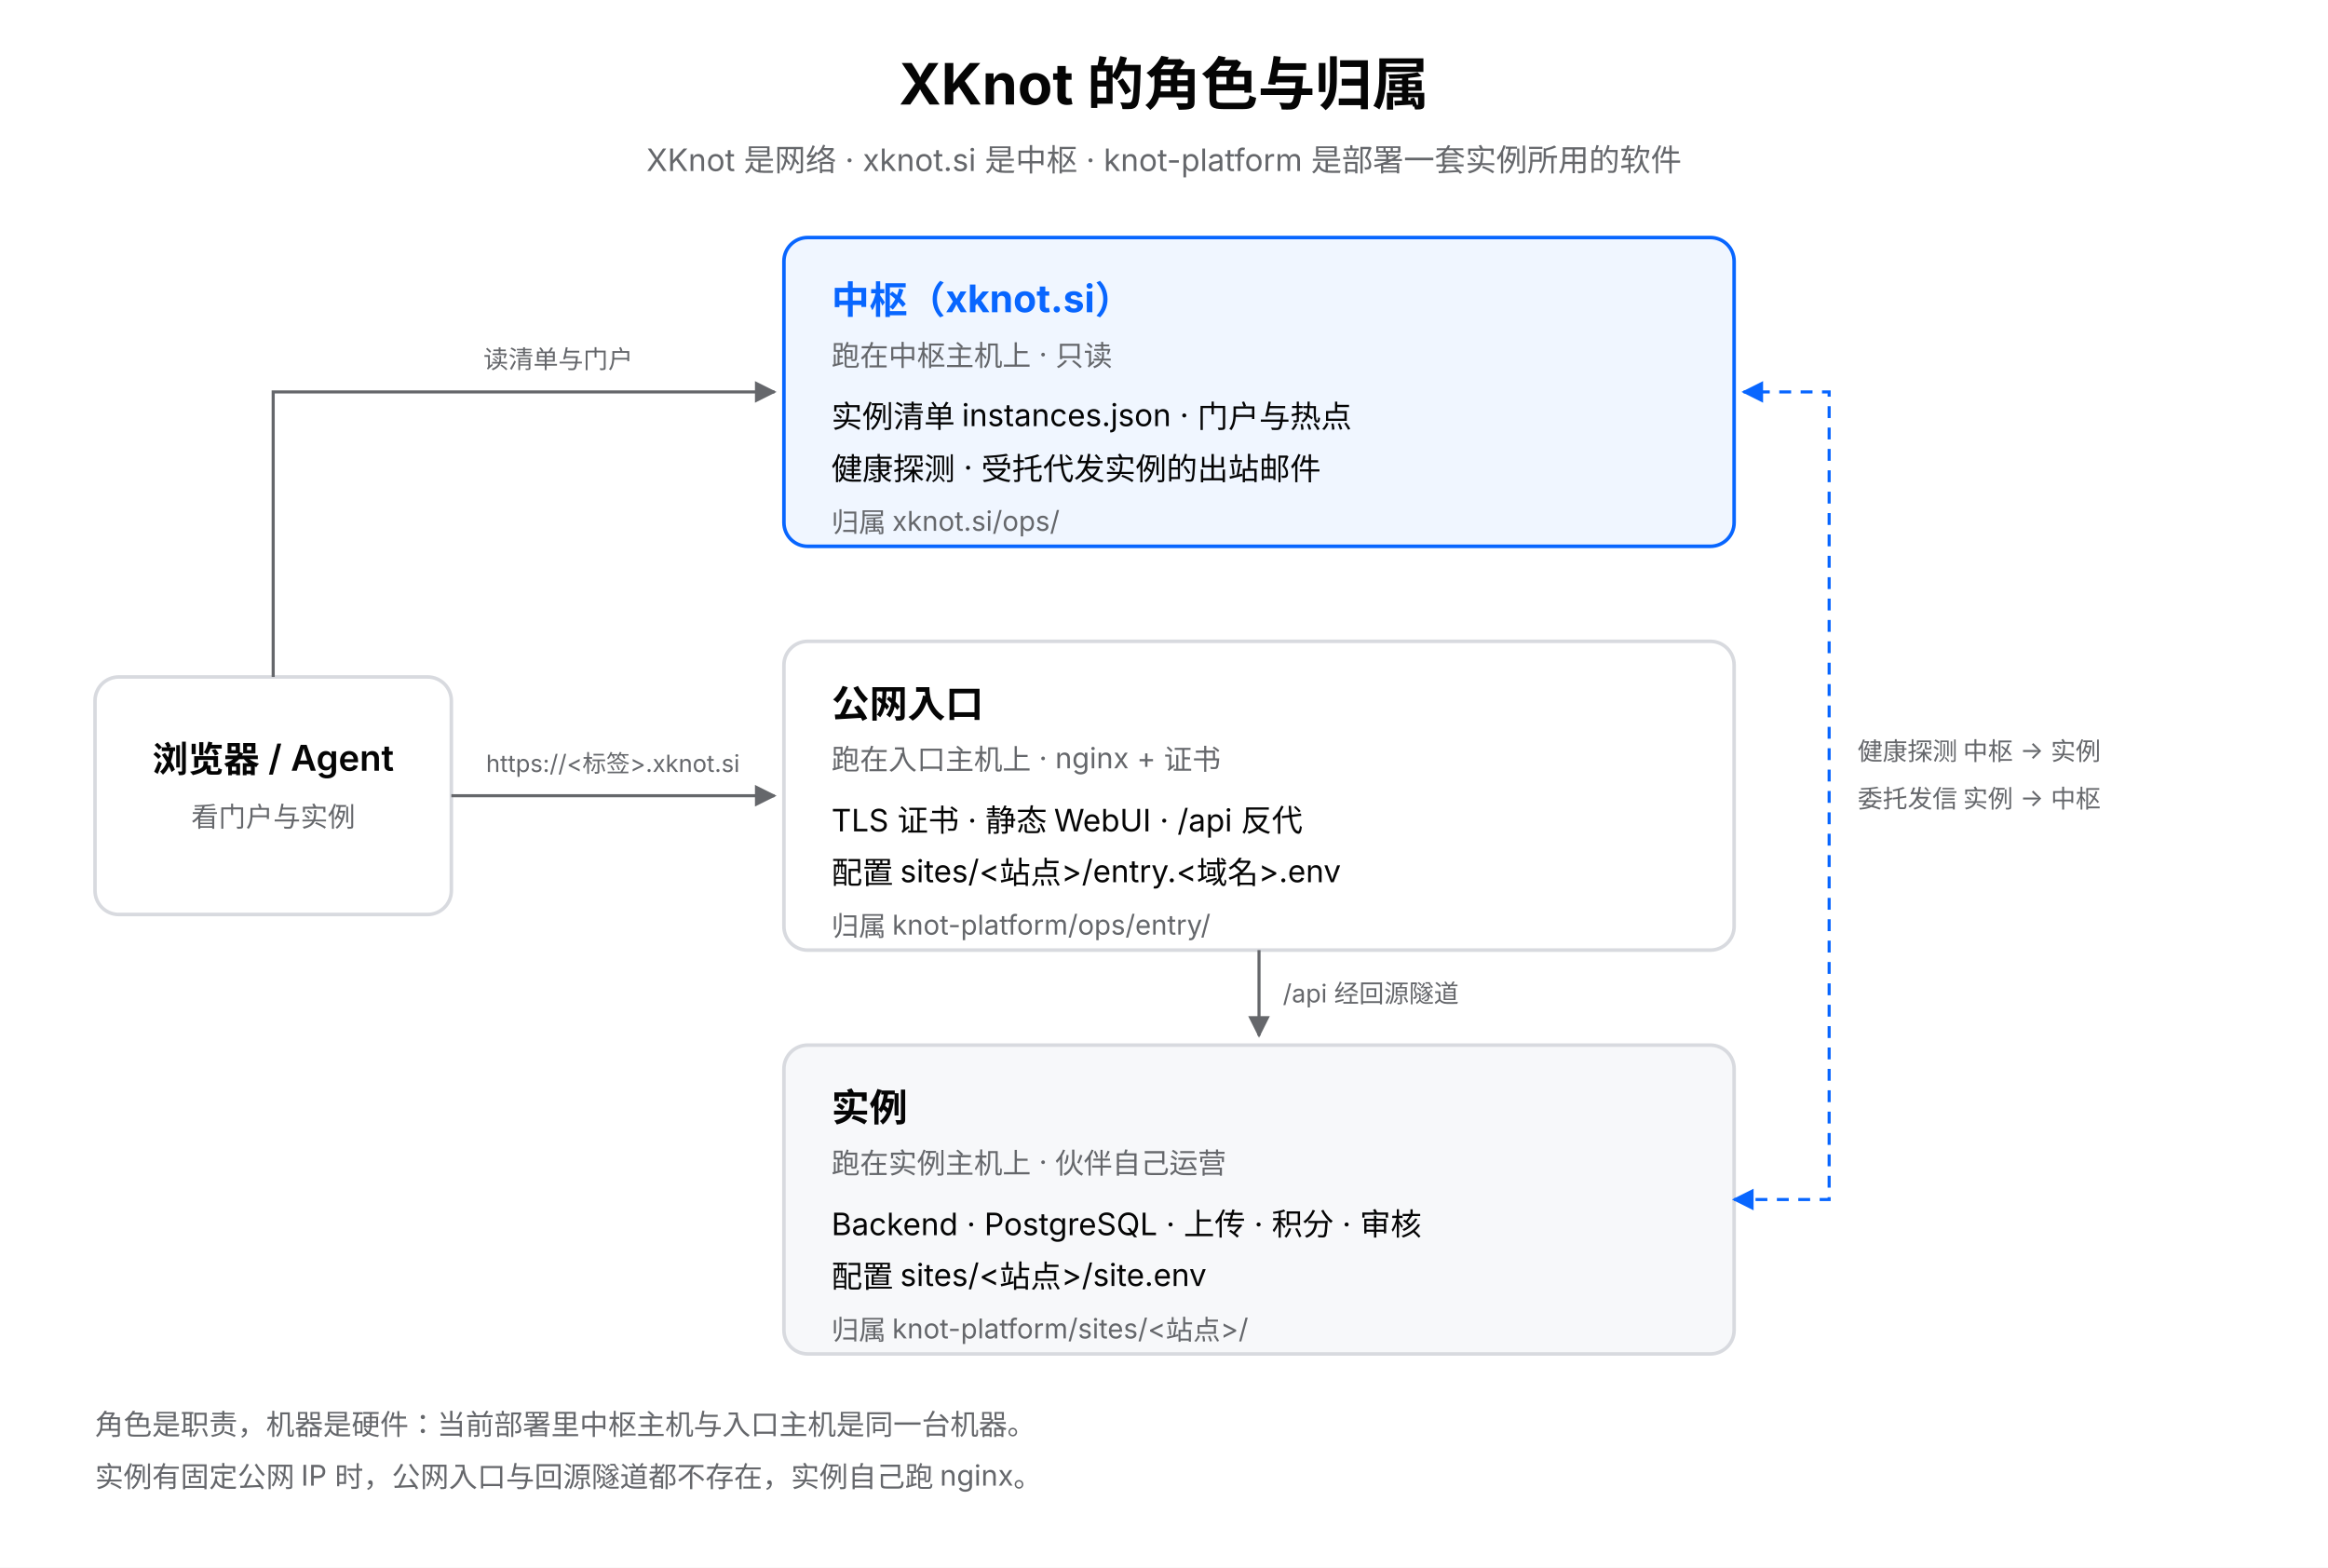
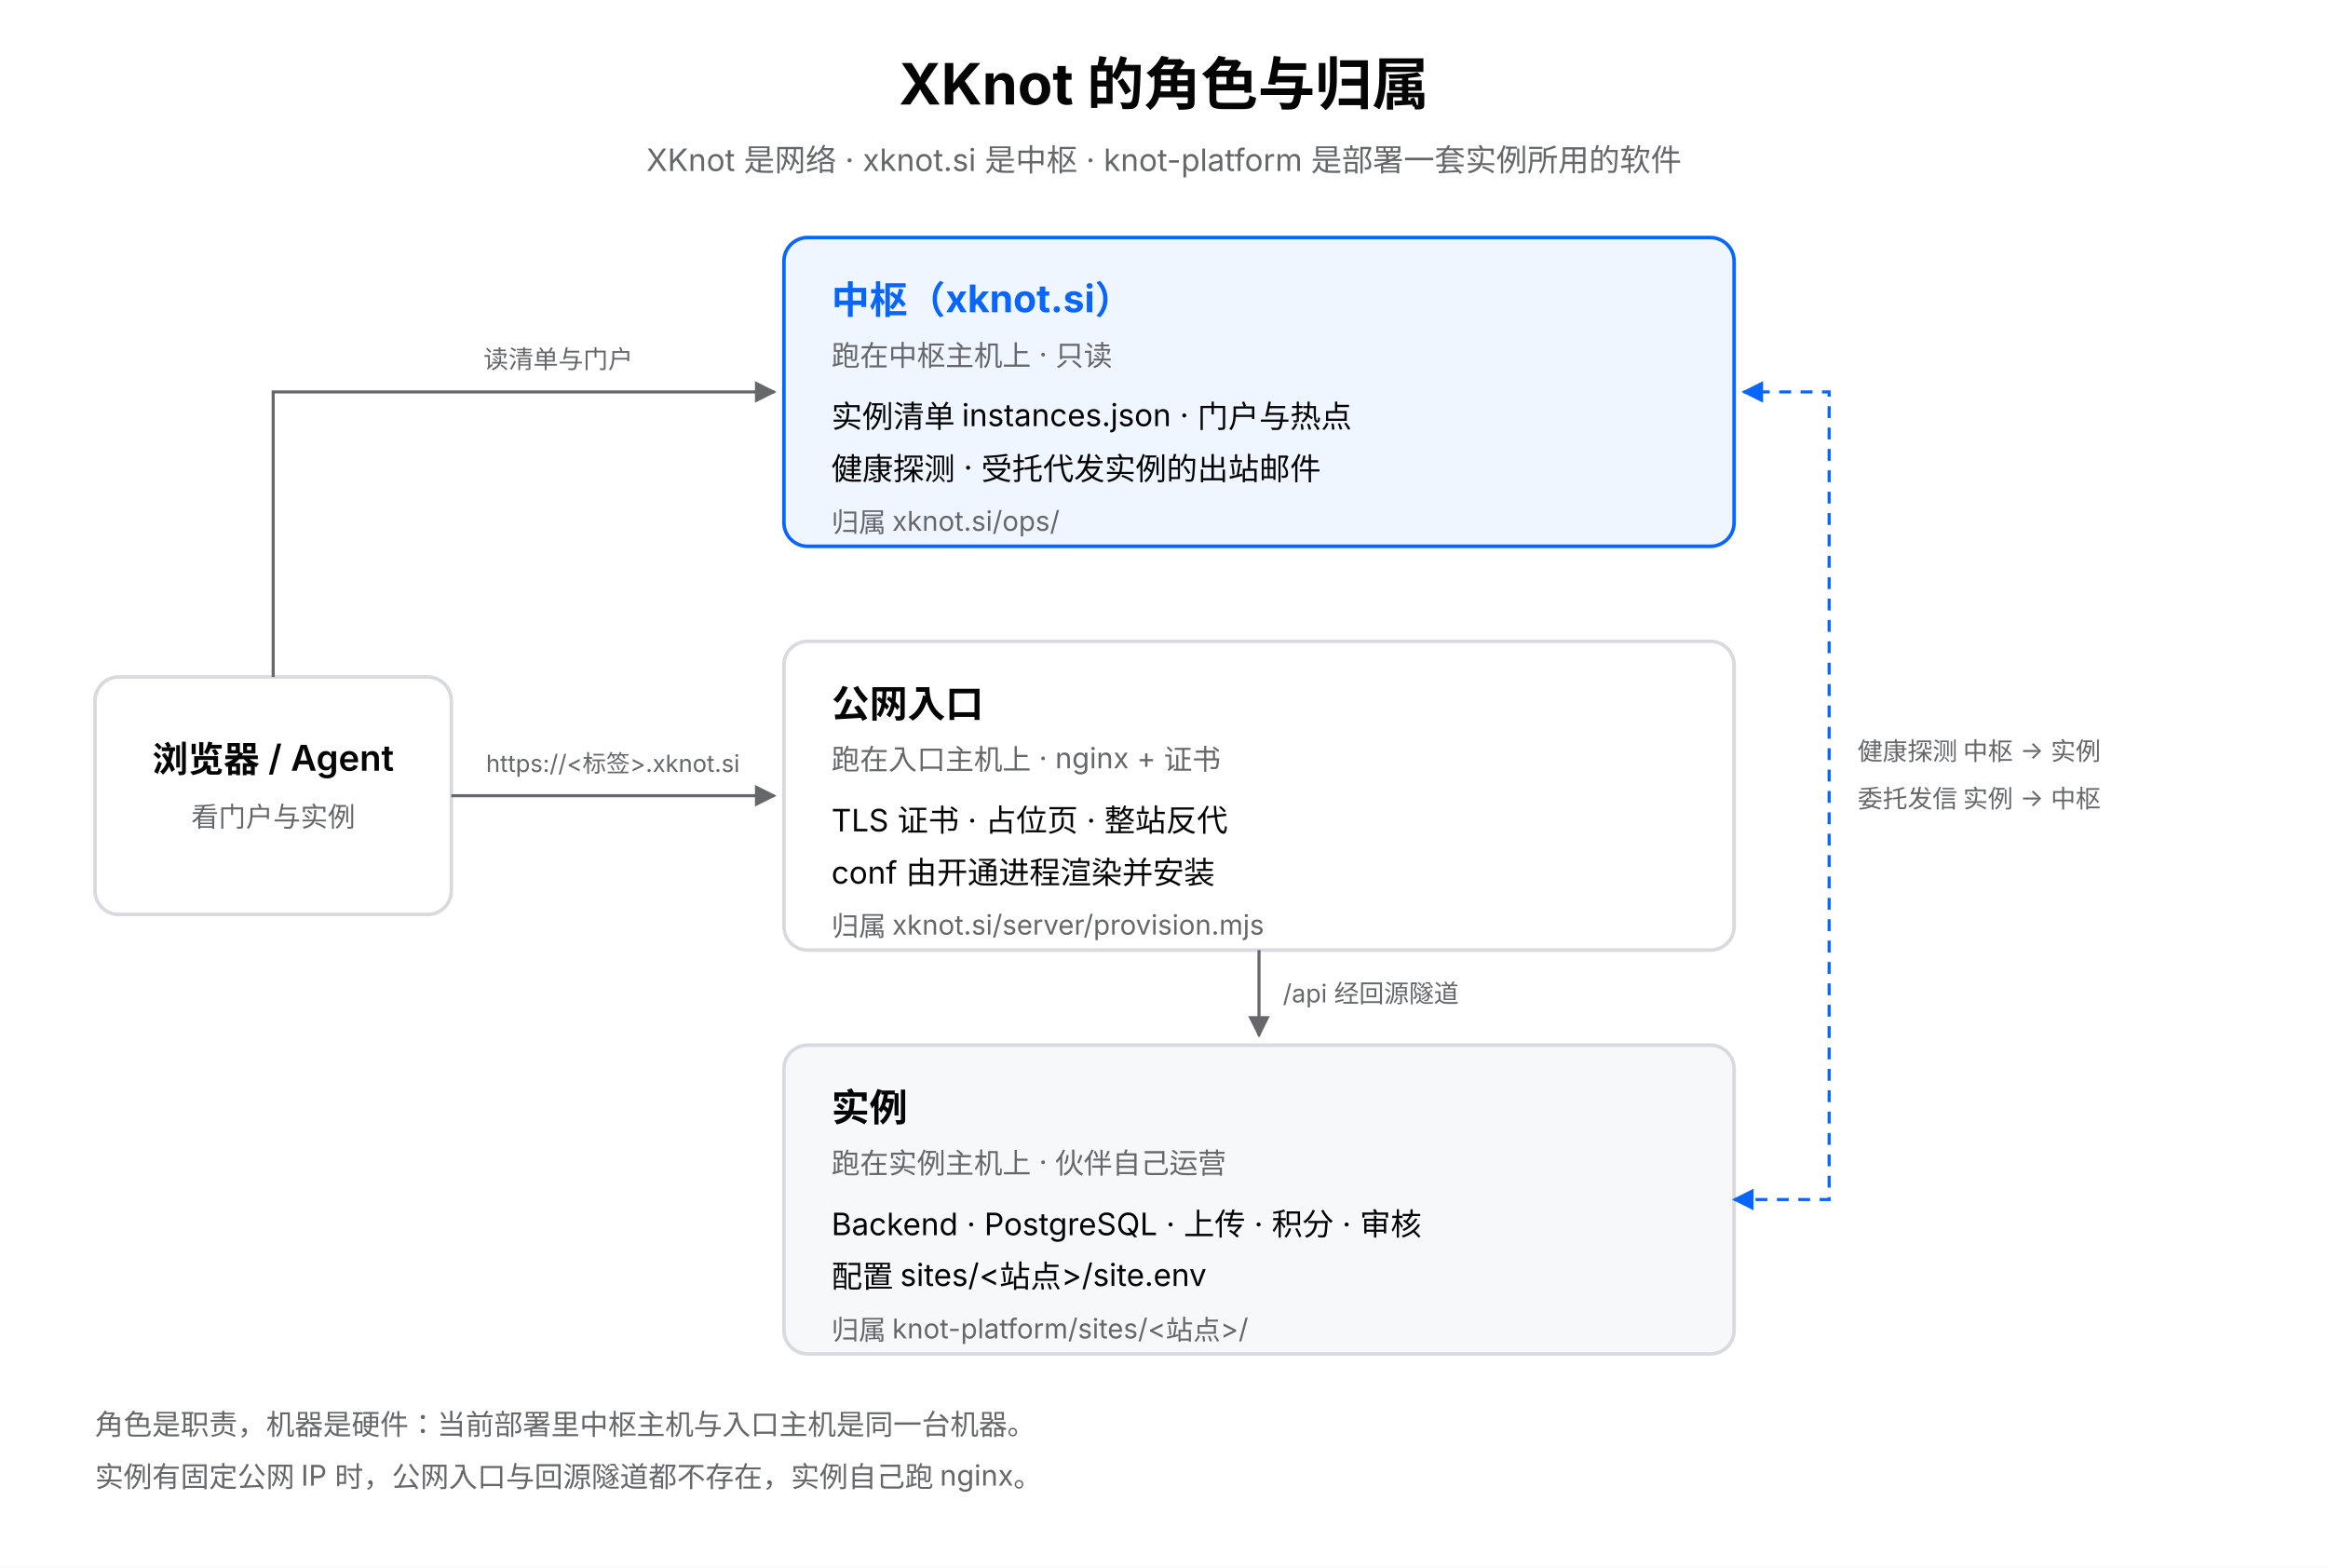
<svg xmlns="http://www.w3.org/2000/svg" width="980" height="660" viewBox="0 0 980 660" role="img" aria-label="XKnot roles and ownership">
  <rect width="980" height="660" fill="#FFFFFF" />
  <defs>
    <style>text { font-family: 'PingFang SC', 'Hiragino Sans GB', system-ui, -apple-system, sans-serif; }</style>
    <marker id="arrow" viewBox="0 0 10 10" refX="9" refY="5" markerWidth="7" markerHeight="7" orient="auto-start-reverse">
      <path d="M 0 0 L 10 5 L 0 10 z" fill="#65676B" />
    </marker>
    <marker id="arrow-blue" viewBox="0 0 10 10" refX="9" refY="5" markerWidth="7" markerHeight="7" orient="auto-start-reverse">
      <path d="M 0 0 L 10 5 L 0 10 z" fill="#0866FF" />
    </marker>
  </defs>
  <rect x="330" y="100" width="400" height="130" rx="10" fill="#F0F6FF" stroke="#0866FF" stroke-width="1.5" />
  <rect x="330" y="270" width="400" height="130" rx="10" fill="#FFFFFF" stroke="#D8DADF" stroke-width="1.5" />
  <rect x="330" y="440" width="400" height="130" rx="10" fill="#F7F8FA" stroke="#D8DADF" stroke-width="1.5" />
  <rect x="40" y="285" width="150" height="100" rx="10" fill="#FFFFFF" stroke="#D8DADF" stroke-width="1.5" />
  <polyline points="115,285 115,165 326,165" fill="none" stroke="#65676B" stroke-width="1.3" marker-end="url(#arrow)" />
  <line x1="190" y1="335" x2="326" y2="335" stroke="#65676B" stroke-width="1.3" marker-end="url(#arrow)" />
  <line x1="530" y1="400" x2="530" y2="436" stroke="#65676B" stroke-width="1.3" marker-end="url(#arrow)" />
  <polyline points="730,505 770,505 770,165 734,165" fill="none" stroke="#0866FF" stroke-width="1.3" stroke-dasharray="5 4" marker-start="url(#arrow-blue)" marker-end="url(#arrow-blue)" />
  <text x="490" y="44" text-anchor="middle" font-size="24" font-weight="700" fill="#050505">XKnot 的角色与归属</text>
  <text x="490" y="72" text-anchor="middle" font-size="13" fill="#65676B">XKnot 是网络 · xknot.si 是中枢 · knot-platform 是部署一套实例所用的软件</text>
  <text x="350" y="132" font-size="16" font-weight="700" fill="#0866FF">中枢（xknot.si）</text>
  <text x="350" y="154" font-size="12" fill="#65676B">跑在中枢主机上 · 只读</text>
  <text x="350" y="180" font-size="13" fill="#050505">实例清单 instances.json · 门户与热点</text>
  <text x="350" y="202" font-size="13" fill="#050505">健康探测 · 受托代发实例的出站邮件</text>
  <text x="350" y="224" font-size="11.5" fill="#65676B">归属 xknot.si/ops/</text>
  <text x="350" y="302" font-size="16" font-weight="700" fill="#050505">公网入口</text>
  <text x="350" y="324" font-size="12" fill="#65676B">跑在入口主机上 · nginx + 证书</text>
-   <text x="350" y="350" font-size="13" fill="#050505">TLS 证书 · 静态 WebUI · /api 反代</text>
-   <text x="350" y="372" font-size="13" fill="#050505">配置 sites/&lt;站点&gt;/entry.&lt;域名&gt;.env</text>
-   <text x="350" y="394" font-size="11.5" fill="#65676B">归属 knot-platform/ops/entry/</text>
+   <text x="350" y="350" font-size="13" fill="#050505">TLS 证书 · 占位页 · 整站反代</text>
+   <text x="350" y="372" font-size="13" fill="#050505">conf 由开通进程渲染并安装</text>
+   <text x="350" y="394" font-size="11.5" fill="#65676B">归属 xknot.si/server/provision.mjs</text>
  <text x="350" y="472" font-size="16" font-weight="700" fill="#050505">实例</text>
  <text x="350" y="494" font-size="12" fill="#65676B">跑在实例主机上 · 伙伴自己运营</text>
  <text x="350" y="520" font-size="13" fill="#050505">Backend · PostgreSQL · 上传 · 积分 · 审核</text>
  <text x="350" y="542" font-size="13" fill="#050505">配置 sites/&lt;站点&gt;/site.env</text>
  <text x="350" y="564" font-size="11.5" fill="#65676B">归属 knot-platform/sites/&lt;站点&gt;/</text>
  <text x="115" y="325" text-anchor="middle" font-size="15" font-weight="600" fill="#050505">浏览器 / Agent</text>
  <text x="115" y="348" text-anchor="middle" font-size="11.5" fill="#65676B">看门户与实例</text>
  <text x="235" y="155" text-anchor="middle" font-size="10.5" fill="#65676B">读清单与门户</text>
  <text x="258" y="325" text-anchor="middle" font-size="10" fill="#65676B">https://&lt;标签&gt;.xknot.si</text>
  <text x="540" y="422" font-size="10.5" fill="#65676B">/api 经回源隧道</text>
  <text x="782" y="320" font-size="10.5" fill="#65676B">健康探测 中枢 → 实例</text>
  <text x="782" y="340" font-size="10.5" fill="#65676B">委托发信 实例 → 中枢</text>
  <text x="40" y="604" font-size="12" fill="#65676B">角色是职责，机器是硬件：当前部署里中枢主机与入口主机是同一台机器。</text>
  <text x="40" y="626" font-size="12" fill="#65676B">实例有固定公网 IP 时，公网入口与回源隧道都不存在，实例自己跑 nginx。</text>
</svg>
